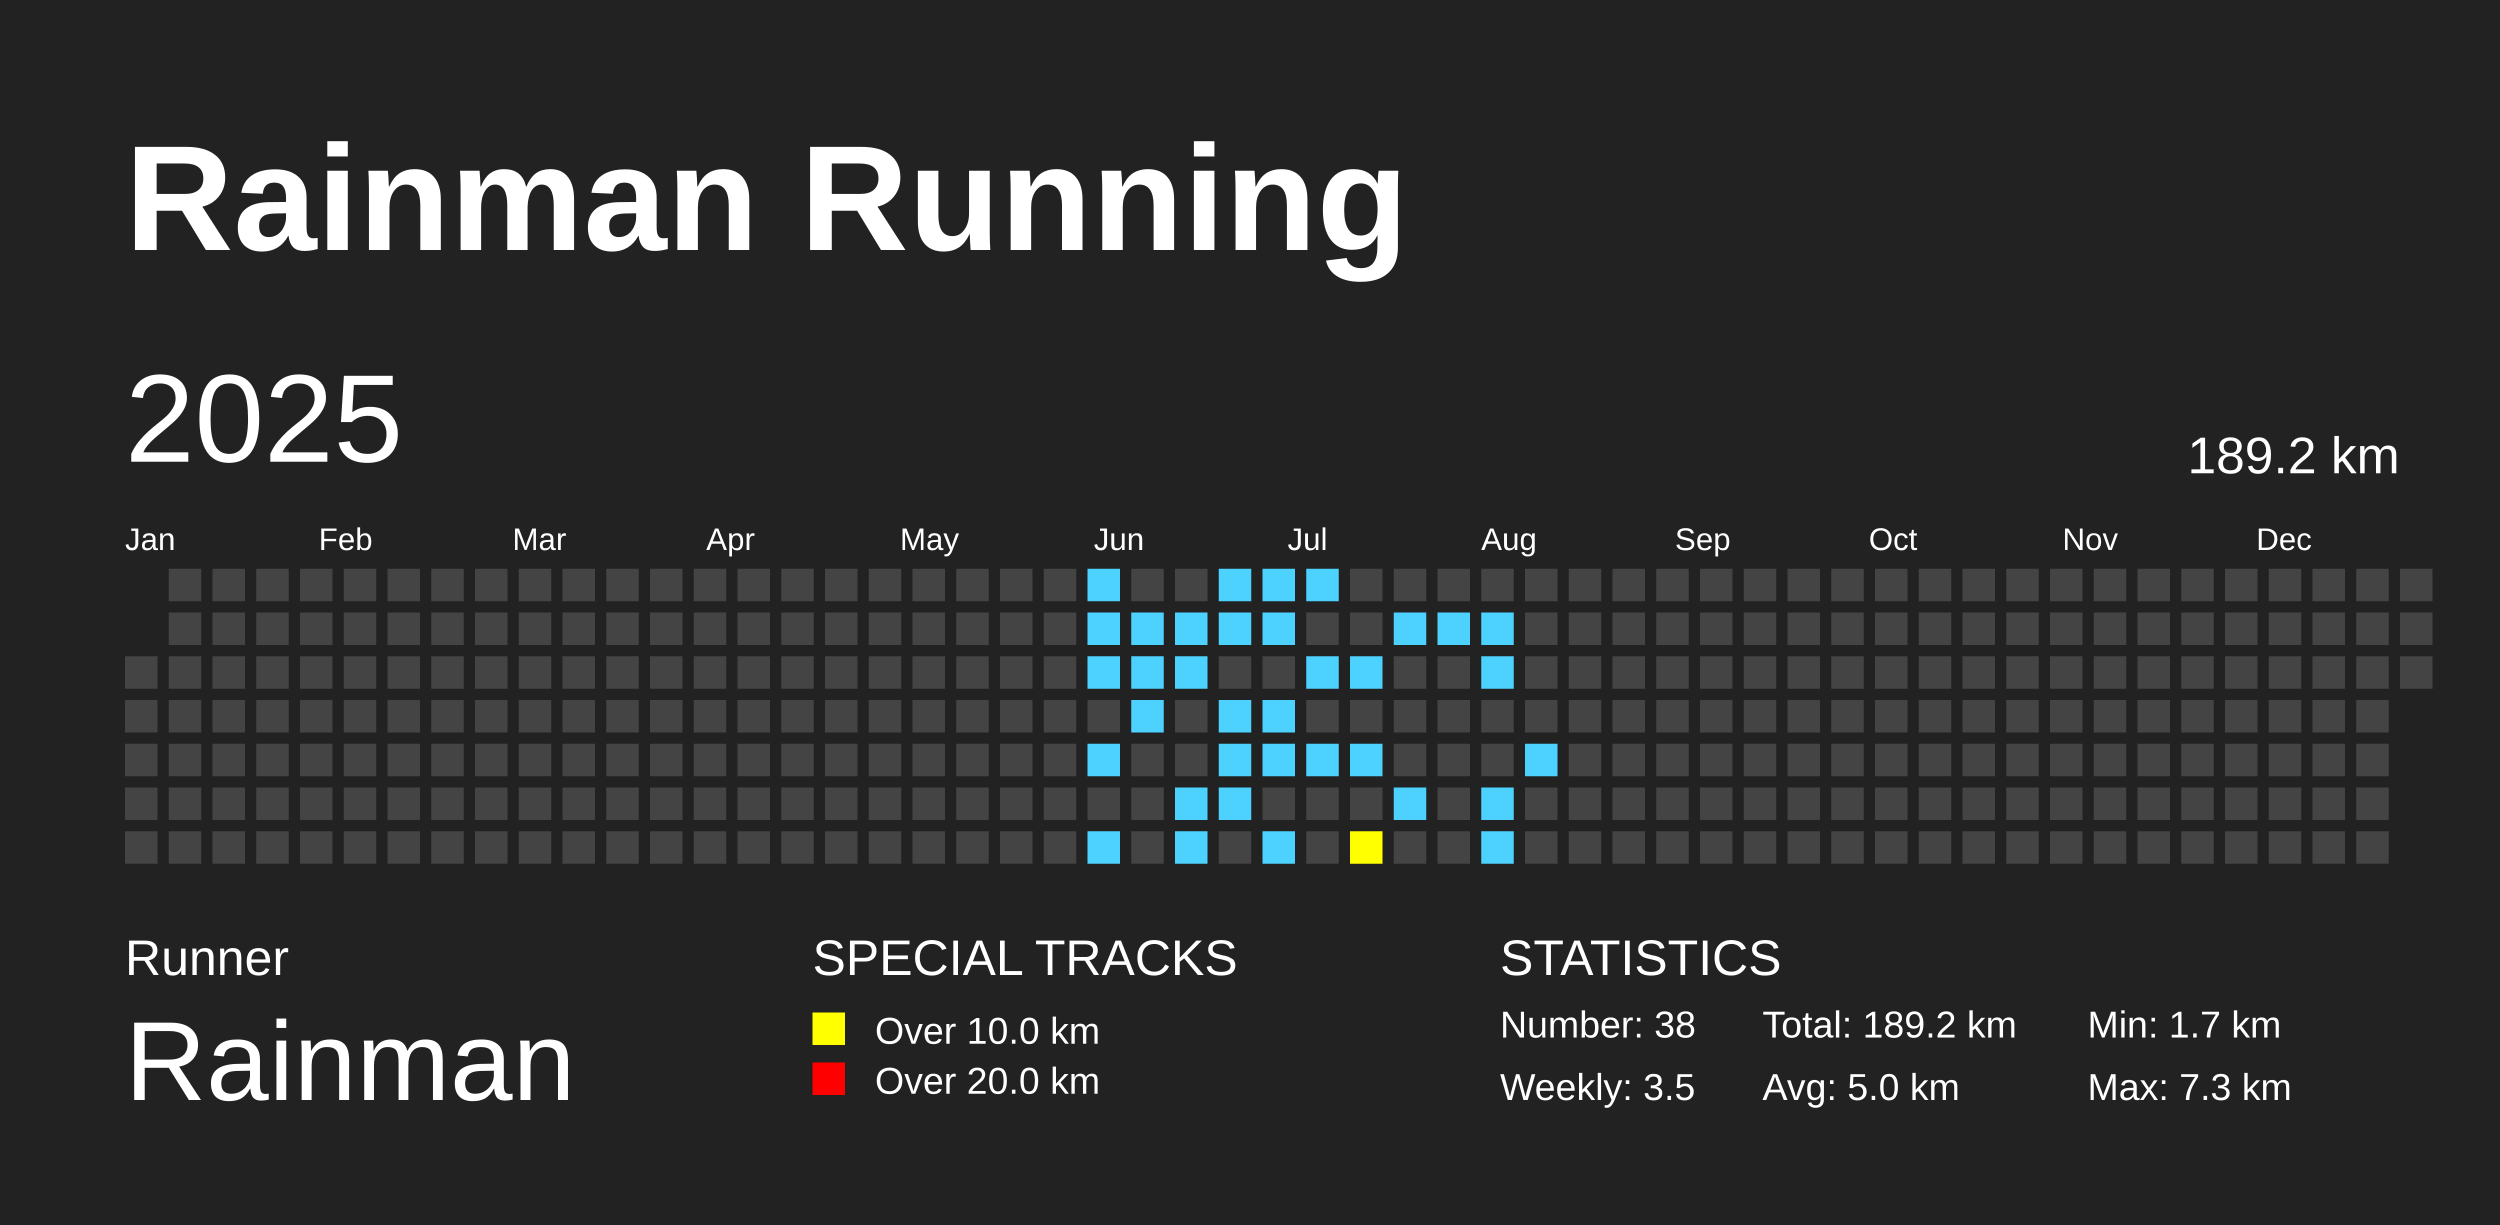
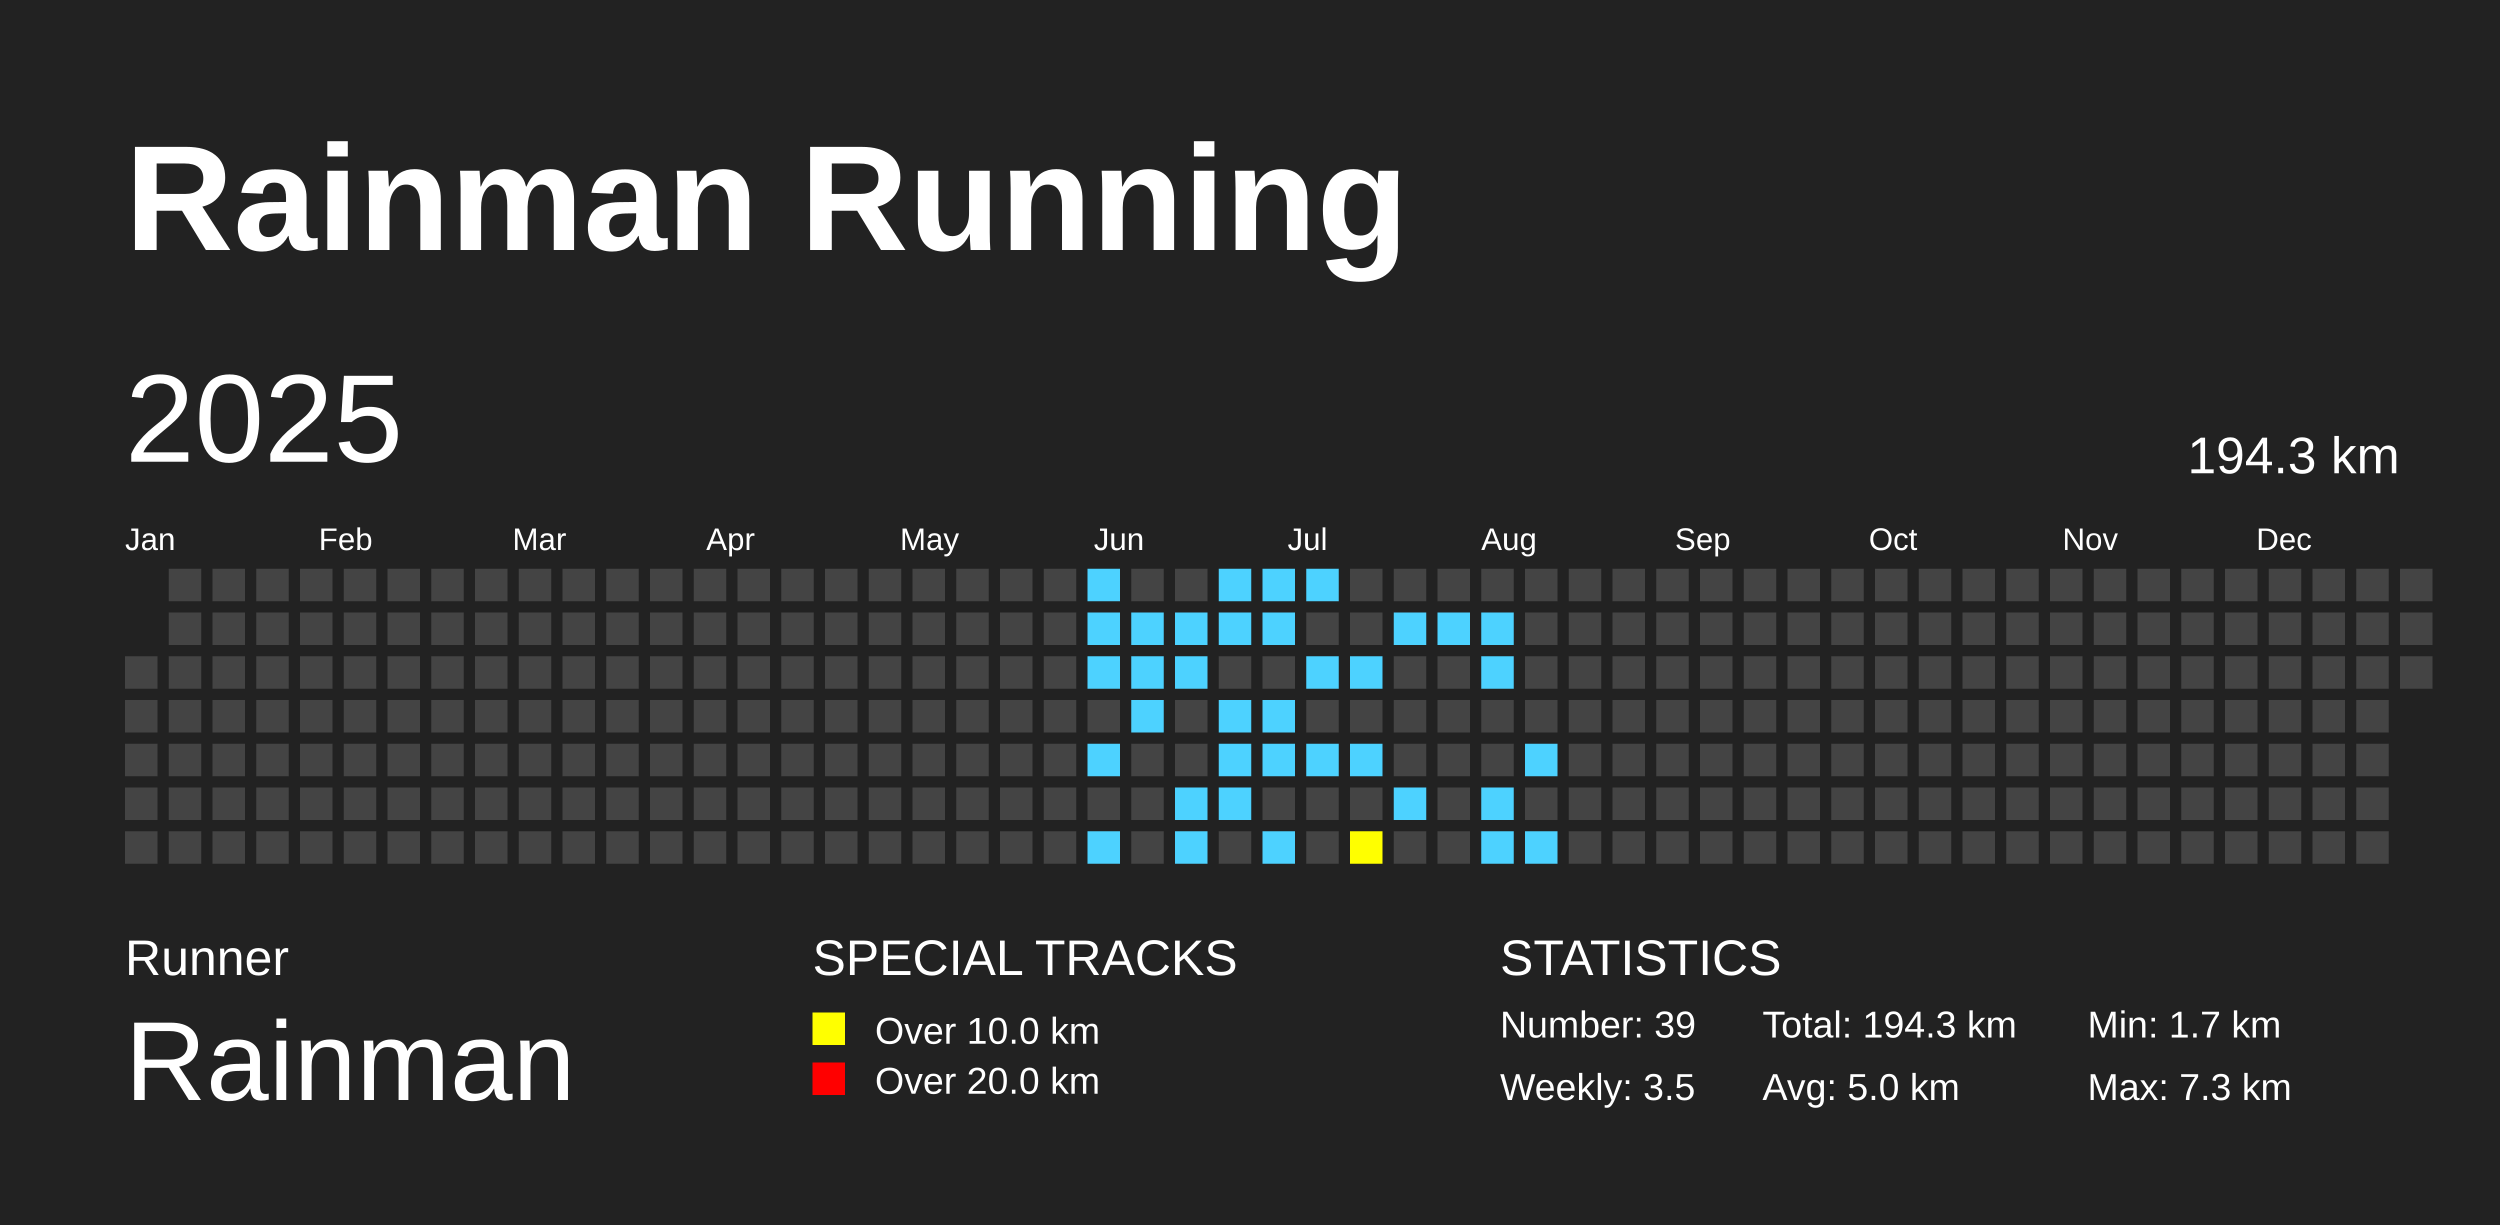
<svg xmlns="http://www.w3.org/2000/svg" baseProfile="full" height="98mm" version="1.1" viewBox="0,0,200,98" width="200mm">
  <defs />
  <rect fill="#222222" height="98" width="200" x="0" y="0" />
  <text fill="#FFFFFF" style="font-size:12px; font-family:Arial; font-weight:bold;" x="10" y="20">Rainman Running</text>
  <text fill="#FFFFFF" style="font-size:4px; font-family:Arial" x="10" y="78">Runner</text>
  <text fill="#FFFFFF" style="font-size:9px; font-family:Arial" x="10" y="88">Rainman</text>
  <text fill="#FFFFFF" style="font-size:4px; font-family:Arial" x="65" y="78">SPECIAL TRACKS</text>
  <rect fill="yellow" height="2.6" width="2.6" x="65" y="81" />
  <text fill="#FFFFFF" style="font-size:3px; font-family:Arial" x="70" y="83.5">Over 10.0 km</text>
  <rect fill="red" height="2.6" width="2.6" x="65" y="85" />
  <text fill="#FFFFFF" style="font-size:3px; font-family:Arial" x="70" y="87.5">Over 20.0 km</text>
  <text fill="#FFFFFF" style="font-size:4px; font-family:Arial" x="120" y="78">STATISTICS</text>
-   <text fill="#FFFFFF" style="font-size:3px; font-family:Arial" x="120" y="83">Number: 38</text>
+   <text fill="#FFFFFF" style="font-size:3px; font-family:Arial" x="120" y="83">Number: 39</text>
  <text fill="#FFFFFF" style="font-size:3px; font-family:Arial" x="120" y="88">Weekly: 3.5</text>
-   <text fill="#FFFFFF" style="font-size:3px; font-family:Arial" x="141" y="83">Total: 189.2 km</text>
+   <text fill="#FFFFFF" style="font-size:3px; font-family:Arial" x="141" y="83">Total: 194.3 km</text>
  <text fill="#FFFFFF" style="font-size:3px; font-family:Arial" x="141" y="88">Avg: 5.0 km</text>
  <text fill="#FFFFFF" style="font-size:3px; font-family:Arial" x="167" y="83">Min: 1.7 km</text>
  <text fill="#FFFFFF" style="font-size:3px; font-family:Arial" x="167" y="88">Max: 7.3 km</text>
  <text dominant-baseline="hanging" fill="#FFFFFF" style="font-size:10.0px; font-family:Arial;" x="10" y="30">2025</text>
-   <text dominant-baseline="hanging" fill="#FFFFFF" style="font-size:4.125px; font-family:Arial;" x="175" y="35">189.2 km</text>
+   <text dominant-baseline="hanging" fill="#FFFFFF" style="font-size:4.125px; font-family:Arial;" x="175" y="35">194.3 km</text>
  <text fill="#FFFFFF" style="font-size:2.5px; font-family:Arial" x="10.0" y="44">Jan</text>
  <text fill="#FFFFFF" style="font-size:2.5px; font-family:Arial" x="25.5" y="44">Feb</text>
  <text fill="#FFFFFF" style="font-size:2.5px; font-family:Arial" x="41.0" y="44">Mar</text>
  <text fill="#FFFFFF" style="font-size:2.5px; font-family:Arial" x="56.5" y="44">Apr</text>
  <text fill="#FFFFFF" style="font-size:2.5px; font-family:Arial" x="72.0" y="44">May</text>
  <text fill="#FFFFFF" style="font-size:2.5px; font-family:Arial" x="87.5" y="44">Jun</text>
  <text fill="#FFFFFF" style="font-size:2.5px; font-family:Arial" x="103.0" y="44">Jul</text>
  <text fill="#FFFFFF" style="font-size:2.5px; font-family:Arial" x="118.5" y="44">Aug</text>
  <text fill="#FFFFFF" style="font-size:2.5px; font-family:Arial" x="134.0" y="44">Sep</text>
  <text fill="#FFFFFF" style="font-size:2.5px; font-family:Arial" x="149.5" y="44">Oct</text>
  <text fill="#FFFFFF" style="font-size:2.5px; font-family:Arial" x="165.0" y="44">Nov</text>
  <text fill="#FFFFFF" style="font-size:2.5px; font-family:Arial" x="180.5" y="44">Dec</text>
  <rect fill="#444444" height="2.6" width="2.6" x="10.0" y="52.5" />
  <rect fill="#444444" height="2.6" width="2.6" x="10.0" y="56.0" />
  <rect fill="#444444" height="2.6" width="2.6" x="10.0" y="59.5" />
  <rect fill="#444444" height="2.6" width="2.6" x="10.0" y="63.0" />
  <rect fill="#444444" height="2.6" width="2.6" x="10.0" y="66.5" />
  <rect fill="#444444" height="2.6" width="2.6" x="13.5" y="45.5" />
  <rect fill="#444444" height="2.6" width="2.6" x="13.5" y="49.0" />
  <rect fill="#444444" height="2.6" width="2.6" x="13.5" y="52.5" />
  <rect fill="#444444" height="2.6" width="2.6" x="13.5" y="56.0" />
  <rect fill="#444444" height="2.6" width="2.6" x="13.5" y="59.5" />
  <rect fill="#444444" height="2.6" width="2.6" x="13.5" y="63.0" />
  <rect fill="#444444" height="2.6" width="2.6" x="13.5" y="66.5" />
  <rect fill="#444444" height="2.6" width="2.6" x="17.0" y="45.5" />
  <rect fill="#444444" height="2.6" width="2.6" x="17.0" y="49.0" />
  <rect fill="#444444" height="2.6" width="2.6" x="17.0" y="52.5" />
  <rect fill="#444444" height="2.6" width="2.6" x="17.0" y="56.0" />
  <rect fill="#444444" height="2.6" width="2.6" x="17.0" y="59.5" />
  <rect fill="#444444" height="2.6" width="2.6" x="17.0" y="63.0" />
  <rect fill="#444444" height="2.6" width="2.6" x="17.0" y="66.5" />
  <rect fill="#444444" height="2.6" width="2.6" x="20.5" y="45.5" />
  <rect fill="#444444" height="2.6" width="2.6" x="20.5" y="49.0" />
  <rect fill="#444444" height="2.6" width="2.6" x="20.5" y="52.5" />
  <rect fill="#444444" height="2.6" width="2.6" x="20.5" y="56.0" />
  <rect fill="#444444" height="2.6" width="2.6" x="20.5" y="59.5" />
  <rect fill="#444444" height="2.6" width="2.6" x="20.5" y="63.0" />
  <rect fill="#444444" height="2.6" width="2.6" x="20.5" y="66.5" />
  <rect fill="#444444" height="2.6" width="2.6" x="24.0" y="45.5" />
  <rect fill="#444444" height="2.6" width="2.6" x="24.0" y="49.0" />
  <rect fill="#444444" height="2.6" width="2.6" x="24.0" y="52.5" />
  <rect fill="#444444" height="2.6" width="2.6" x="24.0" y="56.0" />
  <rect fill="#444444" height="2.6" width="2.6" x="24.0" y="59.5" />
  <rect fill="#444444" height="2.6" width="2.6" x="24.0" y="63.0" />
  <rect fill="#444444" height="2.6" width="2.6" x="24.0" y="66.5" />
  <rect fill="#444444" height="2.6" width="2.6" x="27.5" y="45.5" />
  <rect fill="#444444" height="2.6" width="2.6" x="27.5" y="49.0" />
  <rect fill="#444444" height="2.6" width="2.6" x="27.5" y="52.5" />
  <rect fill="#444444" height="2.6" width="2.6" x="27.5" y="56.0" />
  <rect fill="#444444" height="2.6" width="2.6" x="27.5" y="59.5" />
  <rect fill="#444444" height="2.6" width="2.6" x="27.5" y="63.0" />
  <rect fill="#444444" height="2.6" width="2.6" x="27.5" y="66.5" />
  <rect fill="#444444" height="2.6" width="2.6" x="31.0" y="45.5" />
  <rect fill="#444444" height="2.6" width="2.6" x="31.0" y="49.0" />
  <rect fill="#444444" height="2.6" width="2.6" x="31.0" y="52.5" />
  <rect fill="#444444" height="2.6" width="2.6" x="31.0" y="56.0" />
  <rect fill="#444444" height="2.6" width="2.6" x="31.0" y="59.5" />
  <rect fill="#444444" height="2.6" width="2.6" x="31.0" y="63.0" />
  <rect fill="#444444" height="2.6" width="2.6" x="31.0" y="66.5" />
  <rect fill="#444444" height="2.6" width="2.6" x="34.5" y="45.5" />
  <rect fill="#444444" height="2.6" width="2.6" x="34.5" y="49.0" />
  <rect fill="#444444" height="2.6" width="2.6" x="34.5" y="52.5" />
  <rect fill="#444444" height="2.6" width="2.6" x="34.5" y="56.0" />
  <rect fill="#444444" height="2.6" width="2.6" x="34.5" y="59.5" />
  <rect fill="#444444" height="2.6" width="2.6" x="34.5" y="63.0" />
  <rect fill="#444444" height="2.6" width="2.6" x="34.5" y="66.5" />
  <rect fill="#444444" height="2.6" width="2.6" x="38.0" y="45.5" />
  <rect fill="#444444" height="2.6" width="2.6" x="38.0" y="49.0" />
  <rect fill="#444444" height="2.6" width="2.6" x="38.0" y="52.5" />
  <rect fill="#444444" height="2.6" width="2.6" x="38.0" y="56.0" />
  <rect fill="#444444" height="2.6" width="2.6" x="38.0" y="59.5" />
  <rect fill="#444444" height="2.6" width="2.6" x="38.0" y="63.0" />
  <rect fill="#444444" height="2.6" width="2.6" x="38.0" y="66.5" />
  <rect fill="#444444" height="2.6" width="2.6" x="41.5" y="45.5" />
  <rect fill="#444444" height="2.6" width="2.6" x="41.5" y="49.0" />
  <rect fill="#444444" height="2.6" width="2.6" x="41.5" y="52.5" />
  <rect fill="#444444" height="2.6" width="2.6" x="41.5" y="56.0" />
  <rect fill="#444444" height="2.6" width="2.6" x="41.5" y="59.5" />
  <rect fill="#444444" height="2.6" width="2.6" x="41.5" y="63.0" />
  <rect fill="#444444" height="2.6" width="2.6" x="41.5" y="66.5" />
  <rect fill="#444444" height="2.6" width="2.6" x="45.0" y="45.5" />
  <rect fill="#444444" height="2.6" width="2.6" x="45.0" y="49.0" />
  <rect fill="#444444" height="2.6" width="2.6" x="45.0" y="52.5" />
  <rect fill="#444444" height="2.6" width="2.6" x="45.0" y="56.0" />
  <rect fill="#444444" height="2.6" width="2.6" x="45.0" y="59.5" />
  <rect fill="#444444" height="2.6" width="2.6" x="45.0" y="63.0" />
  <rect fill="#444444" height="2.6" width="2.6" x="45.0" y="66.5" />
  <rect fill="#444444" height="2.6" width="2.6" x="48.5" y="45.5" />
  <rect fill="#444444" height="2.6" width="2.6" x="48.5" y="49.0" />
  <rect fill="#444444" height="2.6" width="2.6" x="48.5" y="52.5" />
  <rect fill="#444444" height="2.6" width="2.6" x="48.5" y="56.0" />
  <rect fill="#444444" height="2.6" width="2.6" x="48.5" y="59.5" />
  <rect fill="#444444" height="2.6" width="2.6" x="48.5" y="63.0" />
  <rect fill="#444444" height="2.6" width="2.6" x="48.5" y="66.5" />
  <rect fill="#444444" height="2.6" width="2.6" x="52.0" y="45.5" />
  <rect fill="#444444" height="2.6" width="2.6" x="52.0" y="49.0" />
  <rect fill="#444444" height="2.6" width="2.6" x="52.0" y="52.5" />
  <rect fill="#444444" height="2.6" width="2.6" x="52.0" y="56.0" />
  <rect fill="#444444" height="2.6" width="2.6" x="52.0" y="59.5" />
  <rect fill="#444444" height="2.6" width="2.6" x="52.0" y="63.0" />
  <rect fill="#444444" height="2.6" width="2.6" x="52.0" y="66.5" />
  <rect fill="#444444" height="2.6" width="2.6" x="55.5" y="45.5" />
  <rect fill="#444444" height="2.6" width="2.6" x="55.5" y="49.0" />
  <rect fill="#444444" height="2.6" width="2.6" x="55.5" y="52.5" />
  <rect fill="#444444" height="2.6" width="2.6" x="55.5" y="56.0" />
  <rect fill="#444444" height="2.6" width="2.6" x="55.5" y="59.5" />
  <rect fill="#444444" height="2.6" width="2.6" x="55.5" y="63.0" />
  <rect fill="#444444" height="2.6" width="2.6" x="55.5" y="66.5" />
  <rect fill="#444444" height="2.6" width="2.6" x="59.0" y="45.5" />
  <rect fill="#444444" height="2.6" width="2.6" x="59.0" y="49.0" />
  <rect fill="#444444" height="2.6" width="2.6" x="59.0" y="52.5" />
  <rect fill="#444444" height="2.6" width="2.6" x="59.0" y="56.0" />
  <rect fill="#444444" height="2.6" width="2.6" x="59.0" y="59.5" />
  <rect fill="#444444" height="2.6" width="2.6" x="59.0" y="63.0" />
  <rect fill="#444444" height="2.6" width="2.6" x="59.0" y="66.5" />
  <rect fill="#444444" height="2.6" width="2.6" x="62.5" y="45.5" />
  <rect fill="#444444" height="2.6" width="2.6" x="62.5" y="49.0" />
  <rect fill="#444444" height="2.6" width="2.6" x="62.5" y="52.5" />
  <rect fill="#444444" height="2.6" width="2.6" x="62.5" y="56.0" />
  <rect fill="#444444" height="2.6" width="2.6" x="62.5" y="59.5" />
  <rect fill="#444444" height="2.6" width="2.6" x="62.5" y="63.0" />
  <rect fill="#444444" height="2.6" width="2.6" x="62.5" y="66.5" />
  <rect fill="#444444" height="2.6" width="2.6" x="66.0" y="45.5" />
  <rect fill="#444444" height="2.6" width="2.6" x="66.0" y="49.0" />
  <rect fill="#444444" height="2.6" width="2.6" x="66.0" y="52.5" />
  <rect fill="#444444" height="2.6" width="2.6" x="66.0" y="56.0" />
  <rect fill="#444444" height="2.6" width="2.6" x="66.0" y="59.5" />
  <rect fill="#444444" height="2.6" width="2.6" x="66.0" y="63.0" />
  <rect fill="#444444" height="2.6" width="2.6" x="66.0" y="66.5" />
  <rect fill="#444444" height="2.6" width="2.6" x="69.5" y="45.5" />
  <rect fill="#444444" height="2.6" width="2.6" x="69.5" y="49.0" />
  <rect fill="#444444" height="2.6" width="2.6" x="69.5" y="52.5" />
  <rect fill="#444444" height="2.6" width="2.6" x="69.5" y="56.0" />
  <rect fill="#444444" height="2.6" width="2.6" x="69.5" y="59.5" />
  <rect fill="#444444" height="2.6" width="2.6" x="69.5" y="63.0" />
  <rect fill="#444444" height="2.6" width="2.6" x="69.5" y="66.5" />
  <rect fill="#444444" height="2.6" width="2.6" x="73.0" y="45.5" />
  <rect fill="#444444" height="2.6" width="2.6" x="73.0" y="49.0" />
  <rect fill="#444444" height="2.6" width="2.6" x="73.0" y="52.5" />
  <rect fill="#444444" height="2.6" width="2.6" x="73.0" y="56.0" />
  <rect fill="#444444" height="2.6" width="2.6" x="73.0" y="59.5" />
  <rect fill="#444444" height="2.6" width="2.6" x="73.0" y="63.0" />
  <rect fill="#444444" height="2.6" width="2.6" x="73.0" y="66.5" />
  <rect fill="#444444" height="2.6" width="2.6" x="76.5" y="45.5" />
  <rect fill="#444444" height="2.6" width="2.6" x="76.5" y="49.0" />
  <rect fill="#444444" height="2.6" width="2.6" x="76.5" y="52.5" />
  <rect fill="#444444" height="2.6" width="2.6" x="76.5" y="56.0" />
  <rect fill="#444444" height="2.6" width="2.6" x="76.5" y="59.5" />
  <rect fill="#444444" height="2.6" width="2.6" x="76.5" y="63.0" />
  <rect fill="#444444" height="2.6" width="2.6" x="76.5" y="66.5" />
  <rect fill="#444444" height="2.6" width="2.6" x="80.0" y="45.5" />
  <rect fill="#444444" height="2.6" width="2.6" x="80.0" y="49.0" />
  <rect fill="#444444" height="2.6" width="2.6" x="80.0" y="52.5" />
  <rect fill="#444444" height="2.6" width="2.6" x="80.0" y="56.0" />
  <rect fill="#444444" height="2.6" width="2.6" x="80.0" y="59.5" />
  <rect fill="#444444" height="2.6" width="2.6" x="80.0" y="63.0" />
  <rect fill="#444444" height="2.6" width="2.6" x="80.0" y="66.5" />
  <rect fill="#444444" height="2.6" width="2.6" x="83.5" y="45.5" />
  <rect fill="#444444" height="2.6" width="2.6" x="83.5" y="49.0" />
  <rect fill="#444444" height="2.6" width="2.6" x="83.5" y="52.5" />
  <rect fill="#444444" height="2.6" width="2.6" x="83.5" y="56.0" />
  <rect fill="#444444" height="2.6" width="2.6" x="83.5" y="59.5" />
  <rect fill="#444444" height="2.6" width="2.6" x="83.5" y="63.0" />
  <rect fill="#444444" height="2.6" width="2.6" x="83.5" y="66.5" />
  <rect fill="#4DD2FF" height="2.6" width="2.6" x="87.0" y="45.5" />
  <rect fill="#4DD2FF" height="2.6" width="2.6" x="87.0" y="49.0" />
  <rect fill="#4DD2FF" height="2.6" width="2.6" x="87.0" y="52.5" />
  <rect fill="#444444" height="2.6" width="2.6" x="87.0" y="56.0" />
  <rect fill="#4DD2FF" height="2.6" width="2.6" x="87.0" y="59.5" />
  <rect fill="#444444" height="2.6" width="2.6" x="87.0" y="63.0" />
  <rect fill="#4DD2FF" height="2.6" width="2.6" x="87.0" y="66.5" />
  <rect fill="#444444" height="2.6" width="2.6" x="90.5" y="45.5" />
  <rect fill="#4DD2FF" height="2.6" width="2.6" x="90.5" y="49.0" />
  <rect fill="#4DD2FF" height="2.6" width="2.6" x="90.5" y="52.5" />
  <rect fill="#4DD2FF" height="2.6" width="2.6" x="90.5" y="56.0" />
  <rect fill="#444444" height="2.6" width="2.6" x="90.5" y="59.5" />
  <rect fill="#444444" height="2.6" width="2.6" x="90.5" y="63.0" />
  <rect fill="#444444" height="2.6" width="2.6" x="90.5" y="66.5" />
  <rect fill="#444444" height="2.6" width="2.6" x="94.0" y="45.5" />
  <rect fill="#4DD2FF" height="2.6" width="2.6" x="94.0" y="49.0" />
  <rect fill="#4DD2FF" height="2.6" width="2.6" x="94.0" y="52.5" />
  <rect fill="#444444" height="2.6" width="2.6" x="94.0" y="56.0" />
  <rect fill="#444444" height="2.6" width="2.6" x="94.0" y="59.5" />
  <rect fill="#4DD2FF" height="2.6" width="2.6" x="94.0" y="63.0" />
  <rect fill="#4DD2FF" height="2.6" width="2.6" x="94.0" y="66.5" />
  <rect fill="#4DD2FF" height="2.6" width="2.6" x="97.5" y="45.5" />
  <rect fill="#4DD2FF" height="2.6" width="2.6" x="97.5" y="49.0" />
  <rect fill="#444444" height="2.6" width="2.6" x="97.5" y="52.5" />
  <rect fill="#4DD2FF" height="2.6" width="2.6" x="97.5" y="56.0" />
  <rect fill="#4DD2FF" height="2.6" width="2.6" x="97.5" y="59.5" />
  <rect fill="#4DD2FF" height="2.6" width="2.6" x="97.5" y="63.0" />
  <rect fill="#444444" height="2.6" width="2.6" x="97.5" y="66.5" />
  <rect fill="#4DD2FF" height="2.6" width="2.6" x="101.0" y="45.5" />
  <rect fill="#4DD2FF" height="2.6" width="2.6" x="101.0" y="49.0" />
  <rect fill="#444444" height="2.6" width="2.6" x="101.0" y="52.5" />
  <rect fill="#4DD2FF" height="2.6" width="2.6" x="101.0" y="56.0" />
  <rect fill="#4DD2FF" height="2.6" width="2.6" x="101.0" y="59.5" />
  <rect fill="#444444" height="2.6" width="2.6" x="101.0" y="63.0" />
  <rect fill="#4DD2FF" height="2.6" width="2.6" x="101.0" y="66.5" />
  <rect fill="#4DD2FF" height="2.6" width="2.6" x="104.5" y="45.5" />
  <rect fill="#444444" height="2.6" width="2.6" x="104.5" y="49.0" />
  <rect fill="#4DD2FF" height="2.6" width="2.6" x="104.5" y="52.5" />
  <rect fill="#444444" height="2.6" width="2.6" x="104.5" y="56.0" />
  <rect fill="#4DD2FF" height="2.6" width="2.6" x="104.5" y="59.5" />
  <rect fill="#444444" height="2.6" width="2.6" x="104.5" y="63.0" />
  <rect fill="#444444" height="2.6" width="2.6" x="104.5" y="66.5" />
  <rect fill="#444444" height="2.6" width="2.6" x="108.0" y="45.5" />
  <rect fill="#444444" height="2.6" width="2.6" x="108.0" y="49.0" />
  <rect fill="#4DD2FF" height="2.6" width="2.6" x="108.0" y="52.5" />
  <rect fill="#444444" height="2.6" width="2.6" x="108.0" y="56.0" />
  <rect fill="#4DD2FF" height="2.6" width="2.6" x="108.0" y="59.5" />
  <rect fill="#444444" height="2.6" width="2.6" x="108.0" y="63.0" />
  <rect fill="yellow" height="2.6" width="2.6" x="108.0" y="66.5" />
  <rect fill="#444444" height="2.6" width="2.6" x="111.5" y="45.5" />
  <rect fill="#4DD2FF" height="2.6" width="2.6" x="111.5" y="49.0" />
  <rect fill="#444444" height="2.6" width="2.6" x="111.5" y="52.5" />
  <rect fill="#444444" height="2.6" width="2.6" x="111.5" y="56.0" />
  <rect fill="#444444" height="2.6" width="2.6" x="111.5" y="59.5" />
  <rect fill="#4DD2FF" height="2.6" width="2.6" x="111.5" y="63.0" />
  <rect fill="#444444" height="2.6" width="2.6" x="111.5" y="66.5" />
  <rect fill="#444444" height="2.6" width="2.6" x="115.0" y="45.5" />
  <rect fill="#4DD2FF" height="2.6" width="2.6" x="115.0" y="49.0" />
  <rect fill="#444444" height="2.6" width="2.6" x="115.0" y="52.5" />
  <rect fill="#444444" height="2.6" width="2.6" x="115.0" y="56.0" />
  <rect fill="#444444" height="2.6" width="2.6" x="115.0" y="59.5" />
  <rect fill="#444444" height="2.6" width="2.6" x="115.0" y="63.0" />
  <rect fill="#444444" height="2.6" width="2.6" x="115.0" y="66.5" />
  <rect fill="#444444" height="2.6" width="2.6" x="118.5" y="45.5" />
  <rect fill="#4DD2FF" height="2.6" width="2.6" x="118.5" y="49.0" />
  <rect fill="#4DD2FF" height="2.6" width="2.6" x="118.5" y="52.5" />
  <rect fill="#444444" height="2.6" width="2.6" x="118.5" y="56.0" />
  <rect fill="#444444" height="2.6" width="2.6" x="118.5" y="59.5" />
  <rect fill="#4DD2FF" height="2.6" width="2.6" x="118.5" y="63.0" />
  <rect fill="#4DD2FF" height="2.6" width="2.6" x="118.5" y="66.5" />
  <rect fill="#444444" height="2.6" width="2.6" x="122.0" y="45.5" />
  <rect fill="#444444" height="2.6" width="2.6" x="122.0" y="49.0" />
  <rect fill="#444444" height="2.6" width="2.6" x="122.0" y="52.5" />
  <rect fill="#444444" height="2.6" width="2.6" x="122.0" y="56.0" />
  <rect fill="#4DD2FF" height="2.6" width="2.6" x="122.0" y="59.5" />
  <rect fill="#444444" height="2.6" width="2.6" x="122.0" y="63.0" />
-   <rect fill="#444444" height="2.6" width="2.6" x="122.0" y="66.5" />
+   <rect fill="#4DD2FF" height="2.6" width="2.6" x="122.0" y="66.5" />
  <rect fill="#444444" height="2.6" width="2.6" x="125.5" y="45.5" />
  <rect fill="#444444" height="2.6" width="2.6" x="125.5" y="49.0" />
  <rect fill="#444444" height="2.6" width="2.6" x="125.5" y="52.5" />
  <rect fill="#444444" height="2.6" width="2.6" x="125.5" y="56.0" />
  <rect fill="#444444" height="2.6" width="2.6" x="125.5" y="59.5" />
  <rect fill="#444444" height="2.6" width="2.6" x="125.5" y="63.0" />
  <rect fill="#444444" height="2.6" width="2.6" x="125.5" y="66.5" />
  <rect fill="#444444" height="2.6" width="2.6" x="129.0" y="45.5" />
  <rect fill="#444444" height="2.6" width="2.6" x="129.0" y="49.0" />
  <rect fill="#444444" height="2.6" width="2.6" x="129.0" y="52.5" />
  <rect fill="#444444" height="2.6" width="2.6" x="129.0" y="56.0" />
  <rect fill="#444444" height="2.6" width="2.6" x="129.0" y="59.5" />
  <rect fill="#444444" height="2.6" width="2.6" x="129.0" y="63.0" />
  <rect fill="#444444" height="2.6" width="2.6" x="129.0" y="66.5" />
  <rect fill="#444444" height="2.6" width="2.6" x="132.5" y="45.5" />
  <rect fill="#444444" height="2.6" width="2.6" x="132.5" y="49.0" />
  <rect fill="#444444" height="2.6" width="2.6" x="132.5" y="52.5" />
  <rect fill="#444444" height="2.6" width="2.6" x="132.5" y="56.0" />
  <rect fill="#444444" height="2.6" width="2.6" x="132.5" y="59.5" />
  <rect fill="#444444" height="2.6" width="2.6" x="132.5" y="63.0" />
  <rect fill="#444444" height="2.6" width="2.6" x="132.5" y="66.5" />
  <rect fill="#444444" height="2.6" width="2.6" x="136.0" y="45.5" />
  <rect fill="#444444" height="2.6" width="2.6" x="136.0" y="49.0" />
  <rect fill="#444444" height="2.6" width="2.6" x="136.0" y="52.5" />
  <rect fill="#444444" height="2.6" width="2.6" x="136.0" y="56.0" />
  <rect fill="#444444" height="2.6" width="2.6" x="136.0" y="59.5" />
  <rect fill="#444444" height="2.6" width="2.6" x="136.0" y="63.0" />
  <rect fill="#444444" height="2.6" width="2.6" x="136.0" y="66.5" />
  <rect fill="#444444" height="2.6" width="2.6" x="139.5" y="45.5" />
  <rect fill="#444444" height="2.6" width="2.6" x="139.5" y="49.0" />
  <rect fill="#444444" height="2.6" width="2.6" x="139.5" y="52.5" />
  <rect fill="#444444" height="2.6" width="2.6" x="139.5" y="56.0" />
  <rect fill="#444444" height="2.6" width="2.6" x="139.5" y="59.5" />
  <rect fill="#444444" height="2.6" width="2.6" x="139.5" y="63.0" />
  <rect fill="#444444" height="2.6" width="2.6" x="139.5" y="66.5" />
  <rect fill="#444444" height="2.6" width="2.6" x="143.0" y="45.5" />
  <rect fill="#444444" height="2.6" width="2.6" x="143.0" y="49.0" />
  <rect fill="#444444" height="2.6" width="2.6" x="143.0" y="52.5" />
  <rect fill="#444444" height="2.6" width="2.6" x="143.0" y="56.0" />
  <rect fill="#444444" height="2.6" width="2.6" x="143.0" y="59.5" />
  <rect fill="#444444" height="2.6" width="2.6" x="143.0" y="63.0" />
  <rect fill="#444444" height="2.6" width="2.6" x="143.0" y="66.5" />
  <rect fill="#444444" height="2.6" width="2.6" x="146.5" y="45.5" />
  <rect fill="#444444" height="2.6" width="2.6" x="146.5" y="49.0" />
  <rect fill="#444444" height="2.6" width="2.6" x="146.5" y="52.5" />
  <rect fill="#444444" height="2.6" width="2.6" x="146.5" y="56.0" />
  <rect fill="#444444" height="2.6" width="2.6" x="146.5" y="59.5" />
  <rect fill="#444444" height="2.6" width="2.6" x="146.5" y="63.0" />
  <rect fill="#444444" height="2.6" width="2.6" x="146.5" y="66.5" />
  <rect fill="#444444" height="2.6" width="2.6" x="150.0" y="45.5" />
  <rect fill="#444444" height="2.6" width="2.6" x="150.0" y="49.0" />
  <rect fill="#444444" height="2.6" width="2.6" x="150.0" y="52.5" />
  <rect fill="#444444" height="2.6" width="2.6" x="150.0" y="56.0" />
  <rect fill="#444444" height="2.6" width="2.6" x="150.0" y="59.5" />
  <rect fill="#444444" height="2.6" width="2.6" x="150.0" y="63.0" />
  <rect fill="#444444" height="2.6" width="2.6" x="150.0" y="66.5" />
  <rect fill="#444444" height="2.6" width="2.6" x="153.5" y="45.5" />
  <rect fill="#444444" height="2.6" width="2.6" x="153.5" y="49.0" />
  <rect fill="#444444" height="2.6" width="2.6" x="153.5" y="52.5" />
  <rect fill="#444444" height="2.6" width="2.6" x="153.5" y="56.0" />
  <rect fill="#444444" height="2.6" width="2.6" x="153.5" y="59.5" />
  <rect fill="#444444" height="2.6" width="2.6" x="153.5" y="63.0" />
  <rect fill="#444444" height="2.6" width="2.6" x="153.5" y="66.5" />
  <rect fill="#444444" height="2.6" width="2.6" x="157.0" y="45.5" />
  <rect fill="#444444" height="2.6" width="2.6" x="157.0" y="49.0" />
  <rect fill="#444444" height="2.6" width="2.6" x="157.0" y="52.5" />
  <rect fill="#444444" height="2.6" width="2.6" x="157.0" y="56.0" />
  <rect fill="#444444" height="2.6" width="2.6" x="157.0" y="59.5" />
  <rect fill="#444444" height="2.6" width="2.6" x="157.0" y="63.0" />
  <rect fill="#444444" height="2.6" width="2.6" x="157.0" y="66.5" />
  <rect fill="#444444" height="2.6" width="2.6" x="160.5" y="45.5" />
  <rect fill="#444444" height="2.6" width="2.6" x="160.5" y="49.0" />
  <rect fill="#444444" height="2.6" width="2.6" x="160.5" y="52.5" />
  <rect fill="#444444" height="2.6" width="2.6" x="160.5" y="56.0" />
  <rect fill="#444444" height="2.6" width="2.6" x="160.5" y="59.5" />
  <rect fill="#444444" height="2.6" width="2.6" x="160.5" y="63.0" />
  <rect fill="#444444" height="2.6" width="2.6" x="160.5" y="66.5" />
  <rect fill="#444444" height="2.6" width="2.6" x="164.0" y="45.5" />
  <rect fill="#444444" height="2.6" width="2.6" x="164.0" y="49.0" />
  <rect fill="#444444" height="2.6" width="2.6" x="164.0" y="52.5" />
  <rect fill="#444444" height="2.6" width="2.6" x="164.0" y="56.0" />
  <rect fill="#444444" height="2.6" width="2.6" x="164.0" y="59.5" />
  <rect fill="#444444" height="2.6" width="2.6" x="164.0" y="63.0" />
  <rect fill="#444444" height="2.6" width="2.6" x="164.0" y="66.5" />
  <rect fill="#444444" height="2.6" width="2.6" x="167.5" y="45.5" />
  <rect fill="#444444" height="2.6" width="2.6" x="167.5" y="49.0" />
  <rect fill="#444444" height="2.6" width="2.6" x="167.5" y="52.5" />
  <rect fill="#444444" height="2.6" width="2.6" x="167.5" y="56.0" />
  <rect fill="#444444" height="2.6" width="2.6" x="167.5" y="59.5" />
  <rect fill="#444444" height="2.6" width="2.6" x="167.5" y="63.0" />
  <rect fill="#444444" height="2.6" width="2.6" x="167.5" y="66.5" />
  <rect fill="#444444" height="2.6" width="2.6" x="171.0" y="45.5" />
  <rect fill="#444444" height="2.6" width="2.6" x="171.0" y="49.0" />
  <rect fill="#444444" height="2.6" width="2.6" x="171.0" y="52.5" />
  <rect fill="#444444" height="2.6" width="2.6" x="171.0" y="56.0" />
  <rect fill="#444444" height="2.6" width="2.6" x="171.0" y="59.5" />
  <rect fill="#444444" height="2.6" width="2.6" x="171.0" y="63.0" />
  <rect fill="#444444" height="2.6" width="2.6" x="171.0" y="66.5" />
  <rect fill="#444444" height="2.6" width="2.6" x="174.5" y="45.5" />
  <rect fill="#444444" height="2.6" width="2.6" x="174.5" y="49.0" />
  <rect fill="#444444" height="2.6" width="2.6" x="174.5" y="52.5" />
  <rect fill="#444444" height="2.6" width="2.6" x="174.5" y="56.0" />
  <rect fill="#444444" height="2.6" width="2.6" x="174.5" y="59.5" />
  <rect fill="#444444" height="2.6" width="2.6" x="174.5" y="63.0" />
  <rect fill="#444444" height="2.6" width="2.6" x="174.5" y="66.5" />
  <rect fill="#444444" height="2.6" width="2.6" x="178.0" y="45.5" />
  <rect fill="#444444" height="2.6" width="2.6" x="178.0" y="49.0" />
  <rect fill="#444444" height="2.6" width="2.6" x="178.0" y="52.5" />
  <rect fill="#444444" height="2.6" width="2.6" x="178.0" y="56.0" />
  <rect fill="#444444" height="2.6" width="2.6" x="178.0" y="59.5" />
  <rect fill="#444444" height="2.6" width="2.6" x="178.0" y="63.0" />
  <rect fill="#444444" height="2.6" width="2.6" x="178.0" y="66.5" />
  <rect fill="#444444" height="2.6" width="2.6" x="181.5" y="45.5" />
  <rect fill="#444444" height="2.6" width="2.6" x="181.5" y="49.0" />
  <rect fill="#444444" height="2.6" width="2.6" x="181.5" y="52.5" />
  <rect fill="#444444" height="2.6" width="2.6" x="181.5" y="56.0" />
  <rect fill="#444444" height="2.6" width="2.6" x="181.5" y="59.5" />
  <rect fill="#444444" height="2.6" width="2.6" x="181.5" y="63.0" />
  <rect fill="#444444" height="2.6" width="2.6" x="181.5" y="66.5" />
  <rect fill="#444444" height="2.6" width="2.6" x="185.0" y="45.5" />
  <rect fill="#444444" height="2.6" width="2.6" x="185.0" y="49.0" />
  <rect fill="#444444" height="2.6" width="2.6" x="185.0" y="52.5" />
  <rect fill="#444444" height="2.6" width="2.6" x="185.0" y="56.0" />
  <rect fill="#444444" height="2.6" width="2.6" x="185.0" y="59.5" />
  <rect fill="#444444" height="2.6" width="2.6" x="185.0" y="63.0" />
  <rect fill="#444444" height="2.6" width="2.6" x="185.0" y="66.5" />
  <rect fill="#444444" height="2.6" width="2.6" x="188.5" y="45.5" />
  <rect fill="#444444" height="2.6" width="2.6" x="188.5" y="49.0" />
  <rect fill="#444444" height="2.6" width="2.6" x="188.5" y="52.5" />
  <rect fill="#444444" height="2.6" width="2.6" x="188.5" y="56.0" />
  <rect fill="#444444" height="2.6" width="2.6" x="188.5" y="59.5" />
  <rect fill="#444444" height="2.6" width="2.6" x="188.5" y="63.0" />
  <rect fill="#444444" height="2.6" width="2.6" x="188.5" y="66.5" />
  <rect fill="#444444" height="2.6" width="2.6" x="192.0" y="45.5" />
  <rect fill="#444444" height="2.6" width="2.6" x="192.0" y="49.0" />
  <rect fill="#444444" height="2.6" width="2.6" x="192.0" y="52.5" />
</svg>
